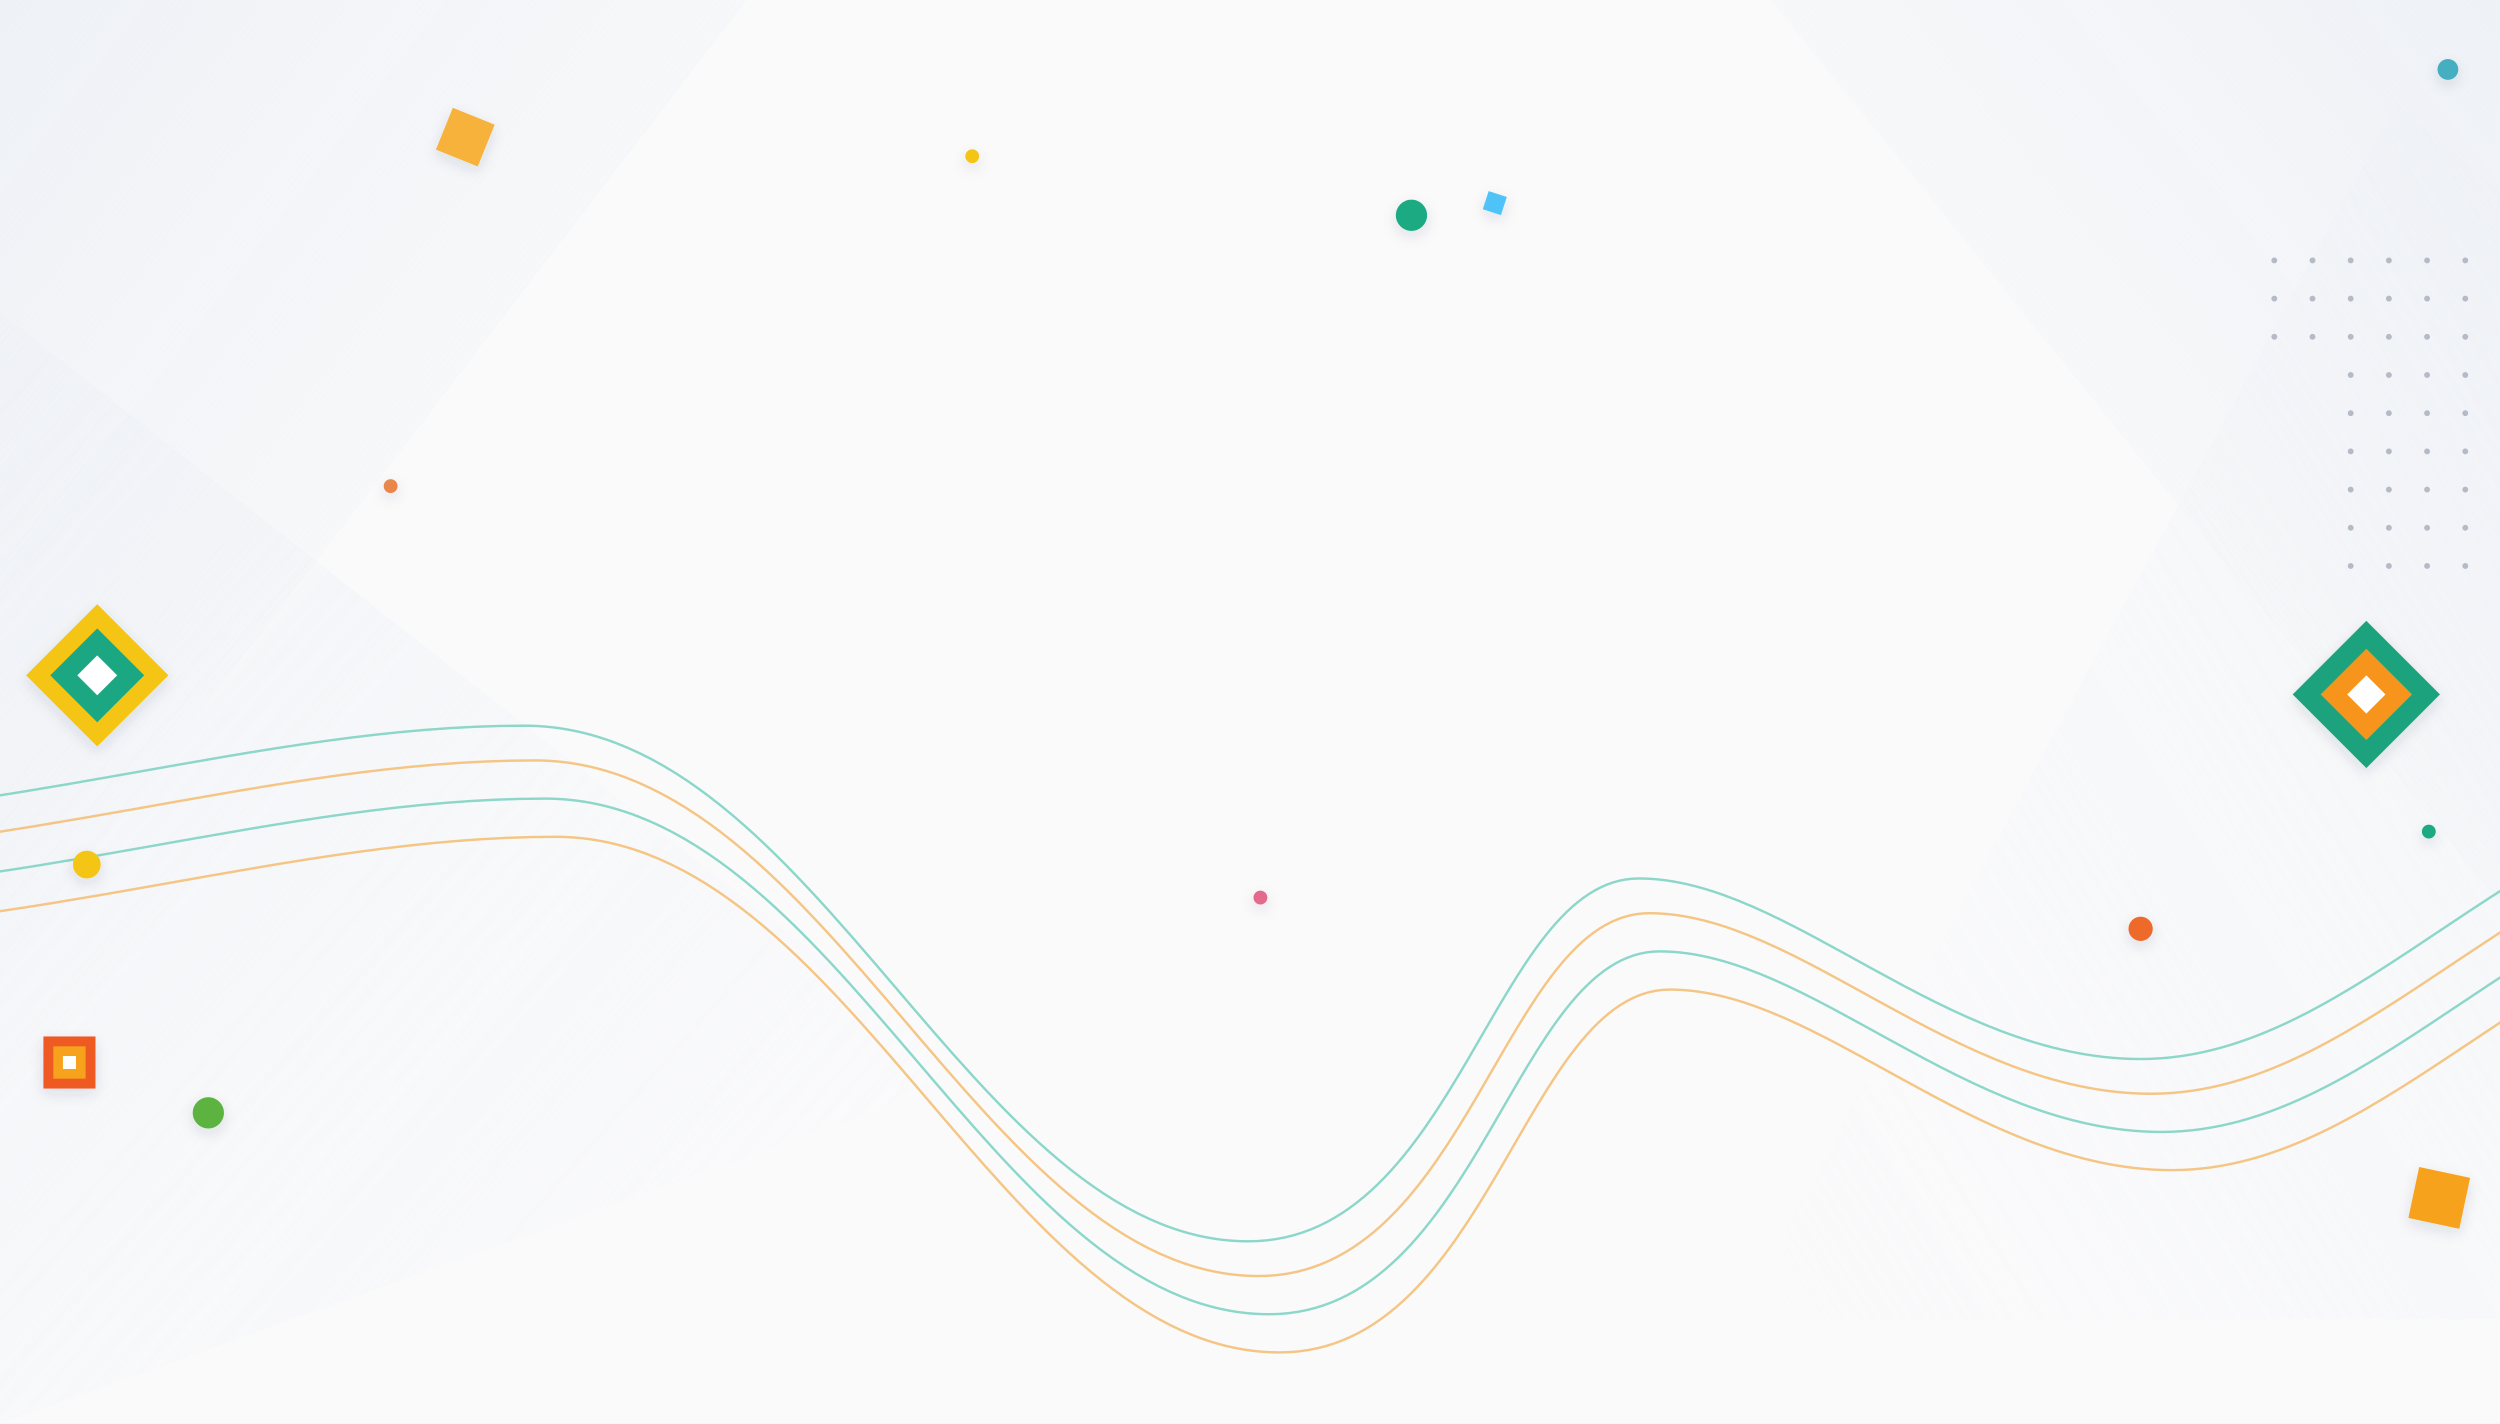
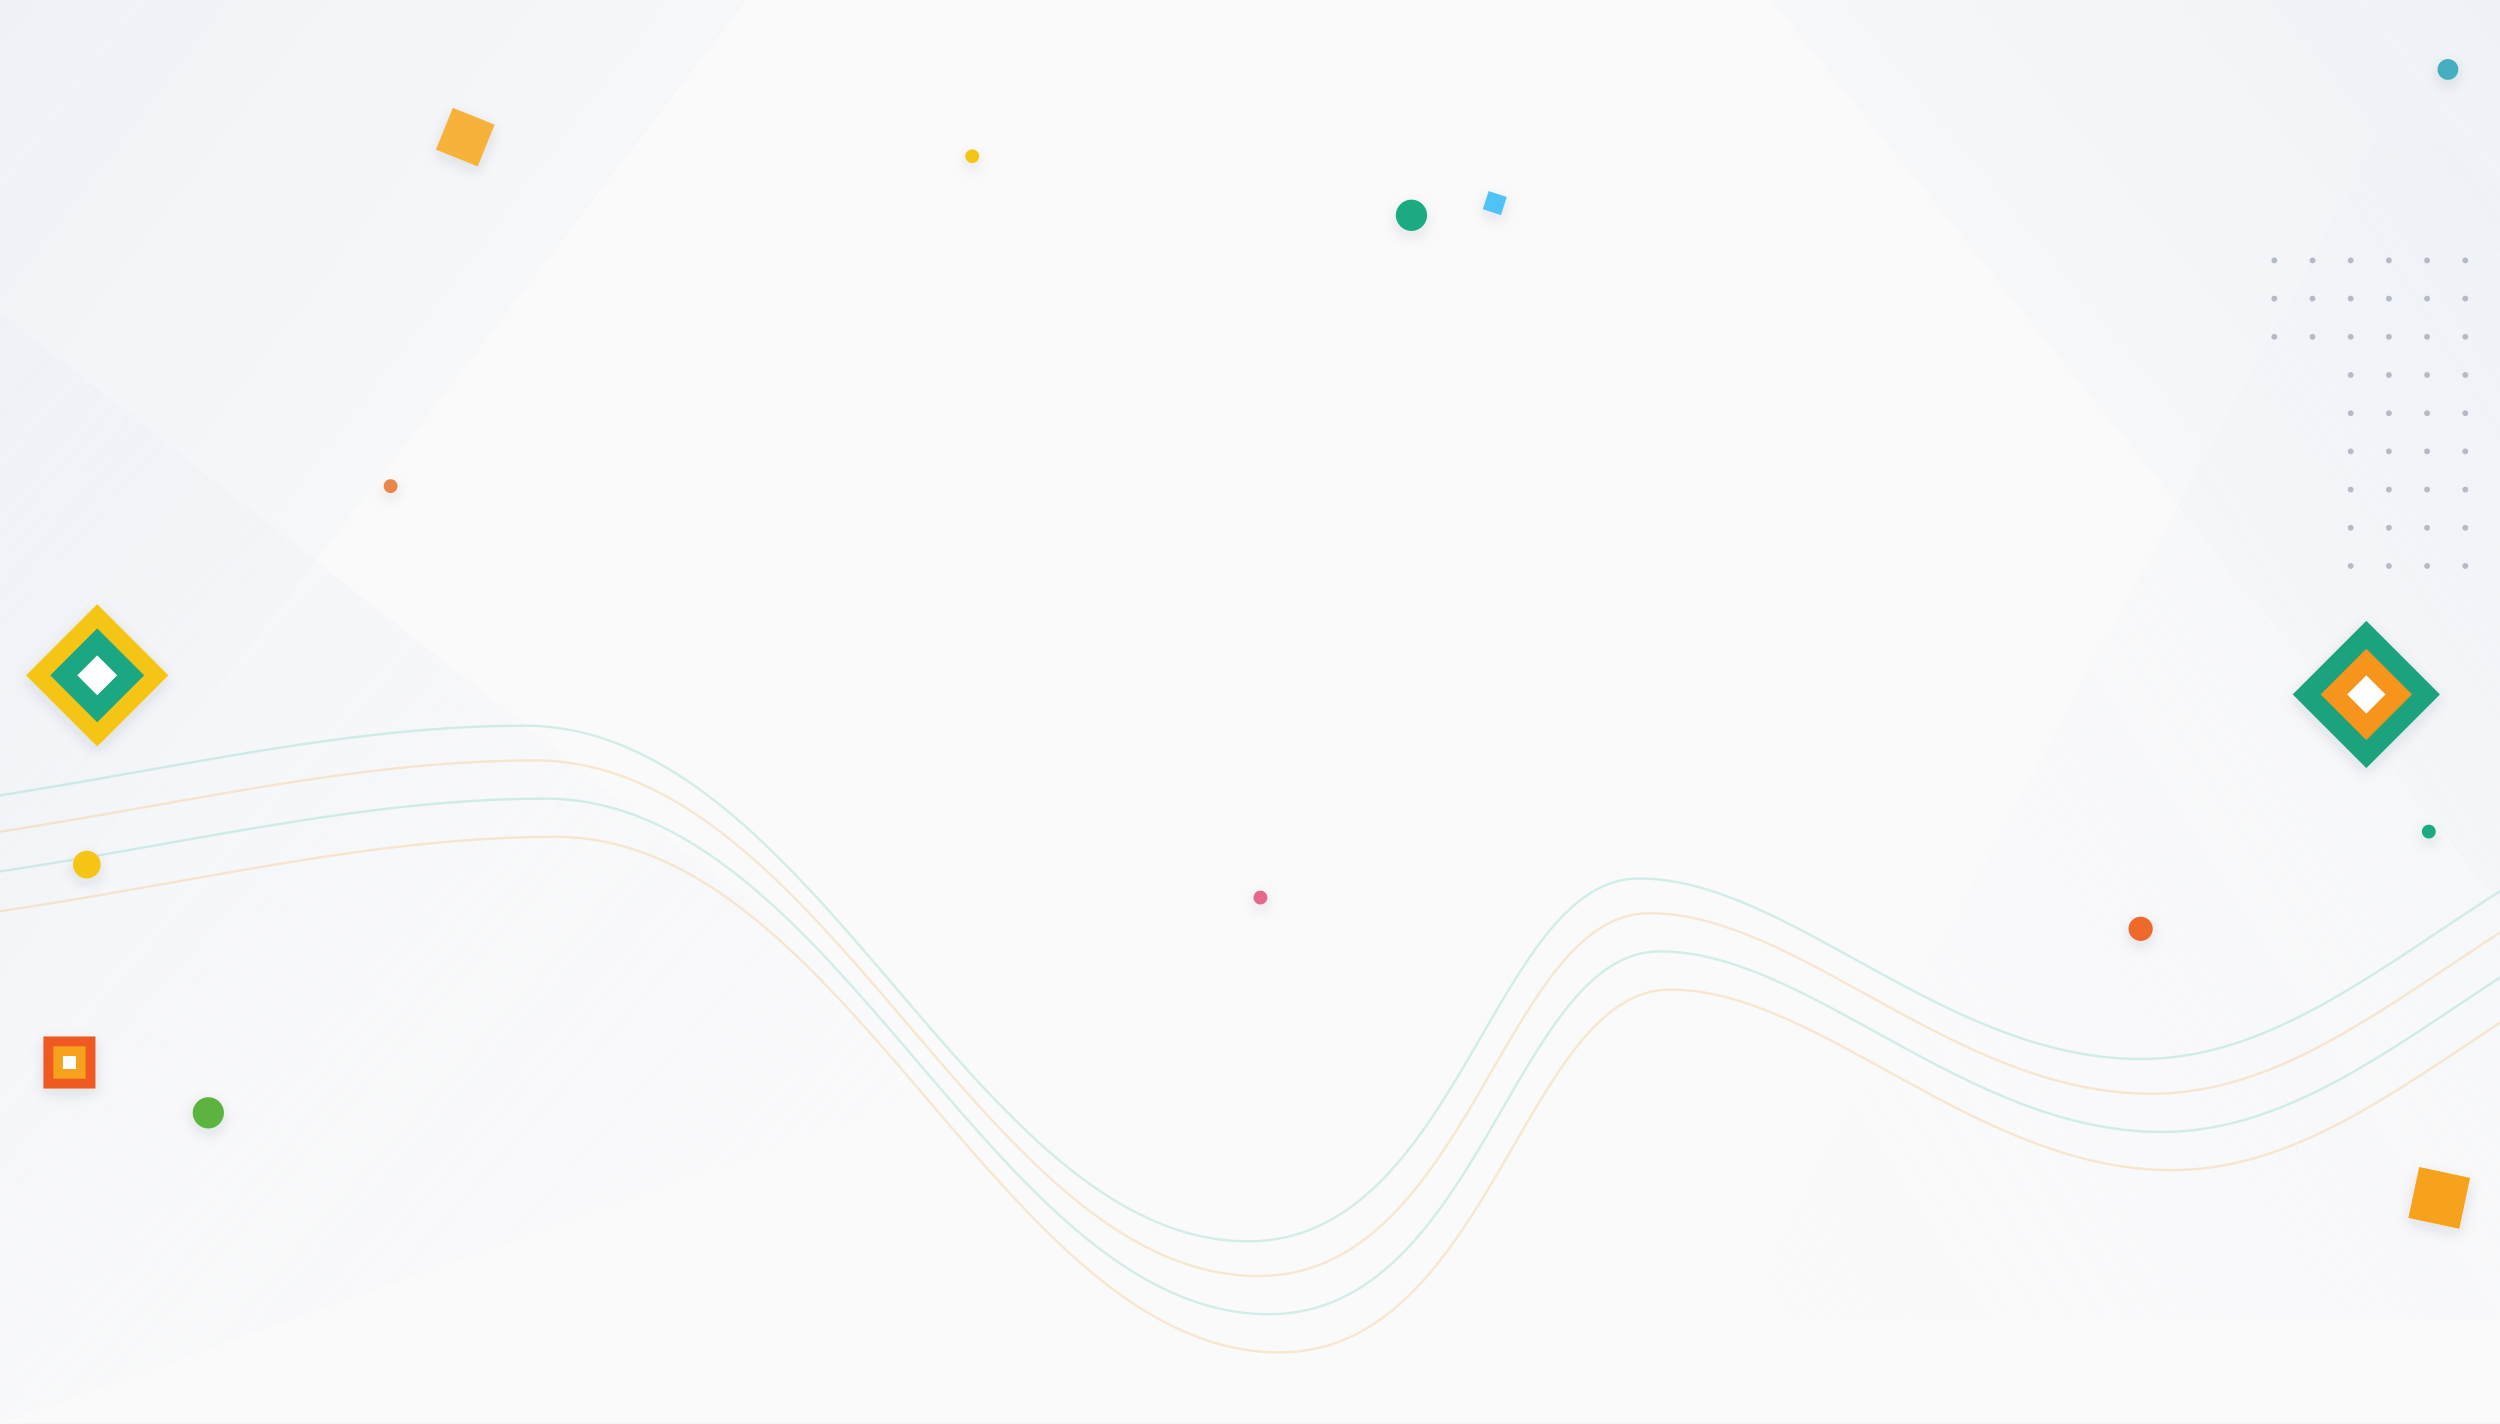
<svg xmlns="http://www.w3.org/2000/svg" viewBox="0 0 1440 820" width="1440" height="820">
  <defs>
    <filter id="sh" x="-200%" y="-200%" width="500%" height="500%">
      <feDropShadow dx="0" dy="3" stdDeviation="4" flood-color="#1B2A4A" flood-opacity=".12" />
    </filter>
    <linearGradient id="tl" x1="0" y1="0" x2="1" y2="1">
      <stop offset="0" stop-color="#EEF1F6" />
      <stop offset="1" stop-color="#F7F8FA" stop-opacity="0" />
    </linearGradient>
    <linearGradient id="tr" x1="1" y1="0" x2="0" y2="1">
      <stop offset="0" stop-color="#EEF1F6" />
      <stop offset="1" stop-color="#F7F8FA" stop-opacity="0" />
    </linearGradient>
  </defs>
  <rect width="1440" height="820" fill="#FAFAFB" />
  <polygon points="0,0 430,0 0,560" fill="url(#tl)" />
  <polygon points="0,180 560,620 0,820" fill="url(#tl)" opacity=".7" />
  <polygon points="1440,0 1020,0 1440,520" fill="url(#tr)" />
  <polygon points="1380,60 1440,110 1440,760 1000,760" fill="url(#tr)" opacity=".6" />
-   <g opacity=".95">
+   <g opacity=".35">
    <path d="M-180 474 C0 474 150 418 302 418 C470 418 560 715 719 715 C840 715 860 506 944 506 C1030 506 1120 610 1233 610 C1360 610 1450 460 1620 442" transform="translate(0 0)" stroke="#86D5C7" stroke-width="1.4" fill="none" />
    <path d="M-180 474 C0 474 150 418 302 418 C470 418 560 715 719 715 C840 715 860 506 944 506 C1030 506 1120 610 1233 610 C1360 610 1450 460 1620 442" transform="translate(6 20)" stroke="#F4C27E" stroke-width="1.4" fill="none" />
    <path d="M-180 474 C0 474 150 418 302 418 C470 418 560 715 719 715 C840 715 860 506 944 506 C1030 506 1120 610 1233 610 C1360 610 1450 460 1620 442" transform="translate(12 42)" stroke="#86D5C7" stroke-width="1.4" fill="none" />
    <path d="M-180 474 C0 474 150 418 302 418 C470 418 560 715 719 715 C840 715 860 506 944 506 C1030 506 1120 610 1233 610 C1360 610 1450 460 1620 442" transform="translate(18 64)" stroke="#F4C27E" stroke-width="1.4" fill="none" />
  </g>
  <g fill="#B4BAC6">
    <circle cx="1310" cy="150" r="1.7" />
    <circle cx="1332" cy="150" r="1.7" />
    <circle cx="1354" cy="150" r="1.7" />
    <circle cx="1376" cy="150" r="1.7" />
    <circle cx="1398" cy="150" r="1.7" />
    <circle cx="1420" cy="150" r="1.7" />
    <circle cx="1310" cy="172" r="1.7" />
    <circle cx="1332" cy="172" r="1.7" />
    <circle cx="1354" cy="172" r="1.7" />
    <circle cx="1376" cy="172" r="1.7" />
    <circle cx="1398" cy="172" r="1.7" />
    <circle cx="1420" cy="172" r="1.7" />
    <circle cx="1310" cy="194" r="1.7" />
    <circle cx="1332" cy="194" r="1.7" />
    <circle cx="1354" cy="194" r="1.7" />
    <circle cx="1376" cy="194" r="1.7" />
    <circle cx="1398" cy="194" r="1.7" />
    <circle cx="1420" cy="194" r="1.7" />
    <circle cx="1354" cy="216" r="1.7" />
    <circle cx="1376" cy="216" r="1.7" />
    <circle cx="1398" cy="216" r="1.7" />
    <circle cx="1420" cy="216" r="1.7" />
    <circle cx="1354" cy="238" r="1.7" />
    <circle cx="1376" cy="238" r="1.7" />
    <circle cx="1398" cy="238" r="1.7" />
    <circle cx="1420" cy="238" r="1.7" />
    <circle cx="1354" cy="260" r="1.7" />
    <circle cx="1376" cy="260" r="1.7" />
    <circle cx="1398" cy="260" r="1.7" />
    <circle cx="1420" cy="260" r="1.7" />
    <circle cx="1354" cy="282" r="1.7" />
    <circle cx="1376" cy="282" r="1.7" />
    <circle cx="1398" cy="282" r="1.7" />
    <circle cx="1420" cy="282" r="1.7" />
    <circle cx="1354" cy="304" r="1.7" />
    <circle cx="1376" cy="304" r="1.7" />
    <circle cx="1398" cy="304" r="1.7" />
    <circle cx="1420" cy="304" r="1.7" />
    <circle cx="1354" cy="326" r="1.7" />
    <circle cx="1376" cy="326" r="1.7" />
    <circle cx="1398" cy="326" r="1.7" />
    <circle cx="1420" cy="326" r="1.7" />
  </g>
  <g filter="url(#sh)">
    <rect x="255.0" y="66.0" width="26" height="26" fill="#F7B23B" transform="rotate(22 268 79)" />
    <rect x="855.5" y="111.5" width="11" height="11" fill="#4FC3F7" transform="rotate(18 861 117)" />
    <rect x="27.0" y="360.0" width="58.0" height="58.0" fill="#F5C518" transform="rotate(45 56 389)" />
    <rect x="36.86" y="369.86" width="38.28" height="38.28" fill="#1FA783" transform="rotate(45 56 389)" />
    <rect x="47.88" y="380.88" width="16.24" height="16.24" fill="#FFFFFF" transform="rotate(45 56 389)" />
    <rect x="1333.0" y="370.0" width="60.0" height="60.0" fill="#1BA37E" transform="rotate(45 1363 400)" />
    <rect x="1344.4" y="381.4" width="37.2" height="37.2" fill="#F7941D" transform="rotate(45 1363 400)" />
    <rect x="1355.2" y="392.2" width="15.6" height="15.6" fill="#FFFFFF" transform="rotate(45 1363 400)" />
    <rect x="25.0" y="597.0" width="30" height="30" fill="#EE5A24" transform="rotate(0 40 612)" />
    <rect x="30.7" y="602.7" width="18.6" height="18.6" fill="#F7A21B" transform="rotate(0 40 612)" />
    <rect x="36.25" y="608.25" width="7.5" height="7.5" fill="#FFFFFF" transform="rotate(0 40 612)" />
    <rect x="1390.0" y="675.0" width="30" height="30" fill="#F7A21B" transform="rotate(12 1405 690)" />
  </g>
  <circle cx="813" cy="124" r="9" fill="#1EAA82" filter="url(#sh)" />
  <circle cx="225" cy="280" r="4" fill="#E9864A" filter="url(#sh)" />
  <circle cx="50" cy="498" r="8" fill="#F5C518" filter="url(#sh)" />
  <circle cx="120" cy="641" r="9" fill="#5DB33F" filter="url(#sh)" />
  <circle cx="726" cy="517" r="4" fill="#E36A8C" filter="url(#sh)" />
  <circle cx="1233" cy="535" r="7" fill="#EE6A2C" filter="url(#sh)" />
  <circle cx="1399" cy="479" r="4" fill="#1EAA82" filter="url(#sh)" />
  <circle cx="1410" cy="40" r="6" fill="#45AFC1" filter="url(#sh)" />
  <circle cx="560" cy="90" r="4" fill="#F5C518" filter="url(#sh)" />
</svg>
